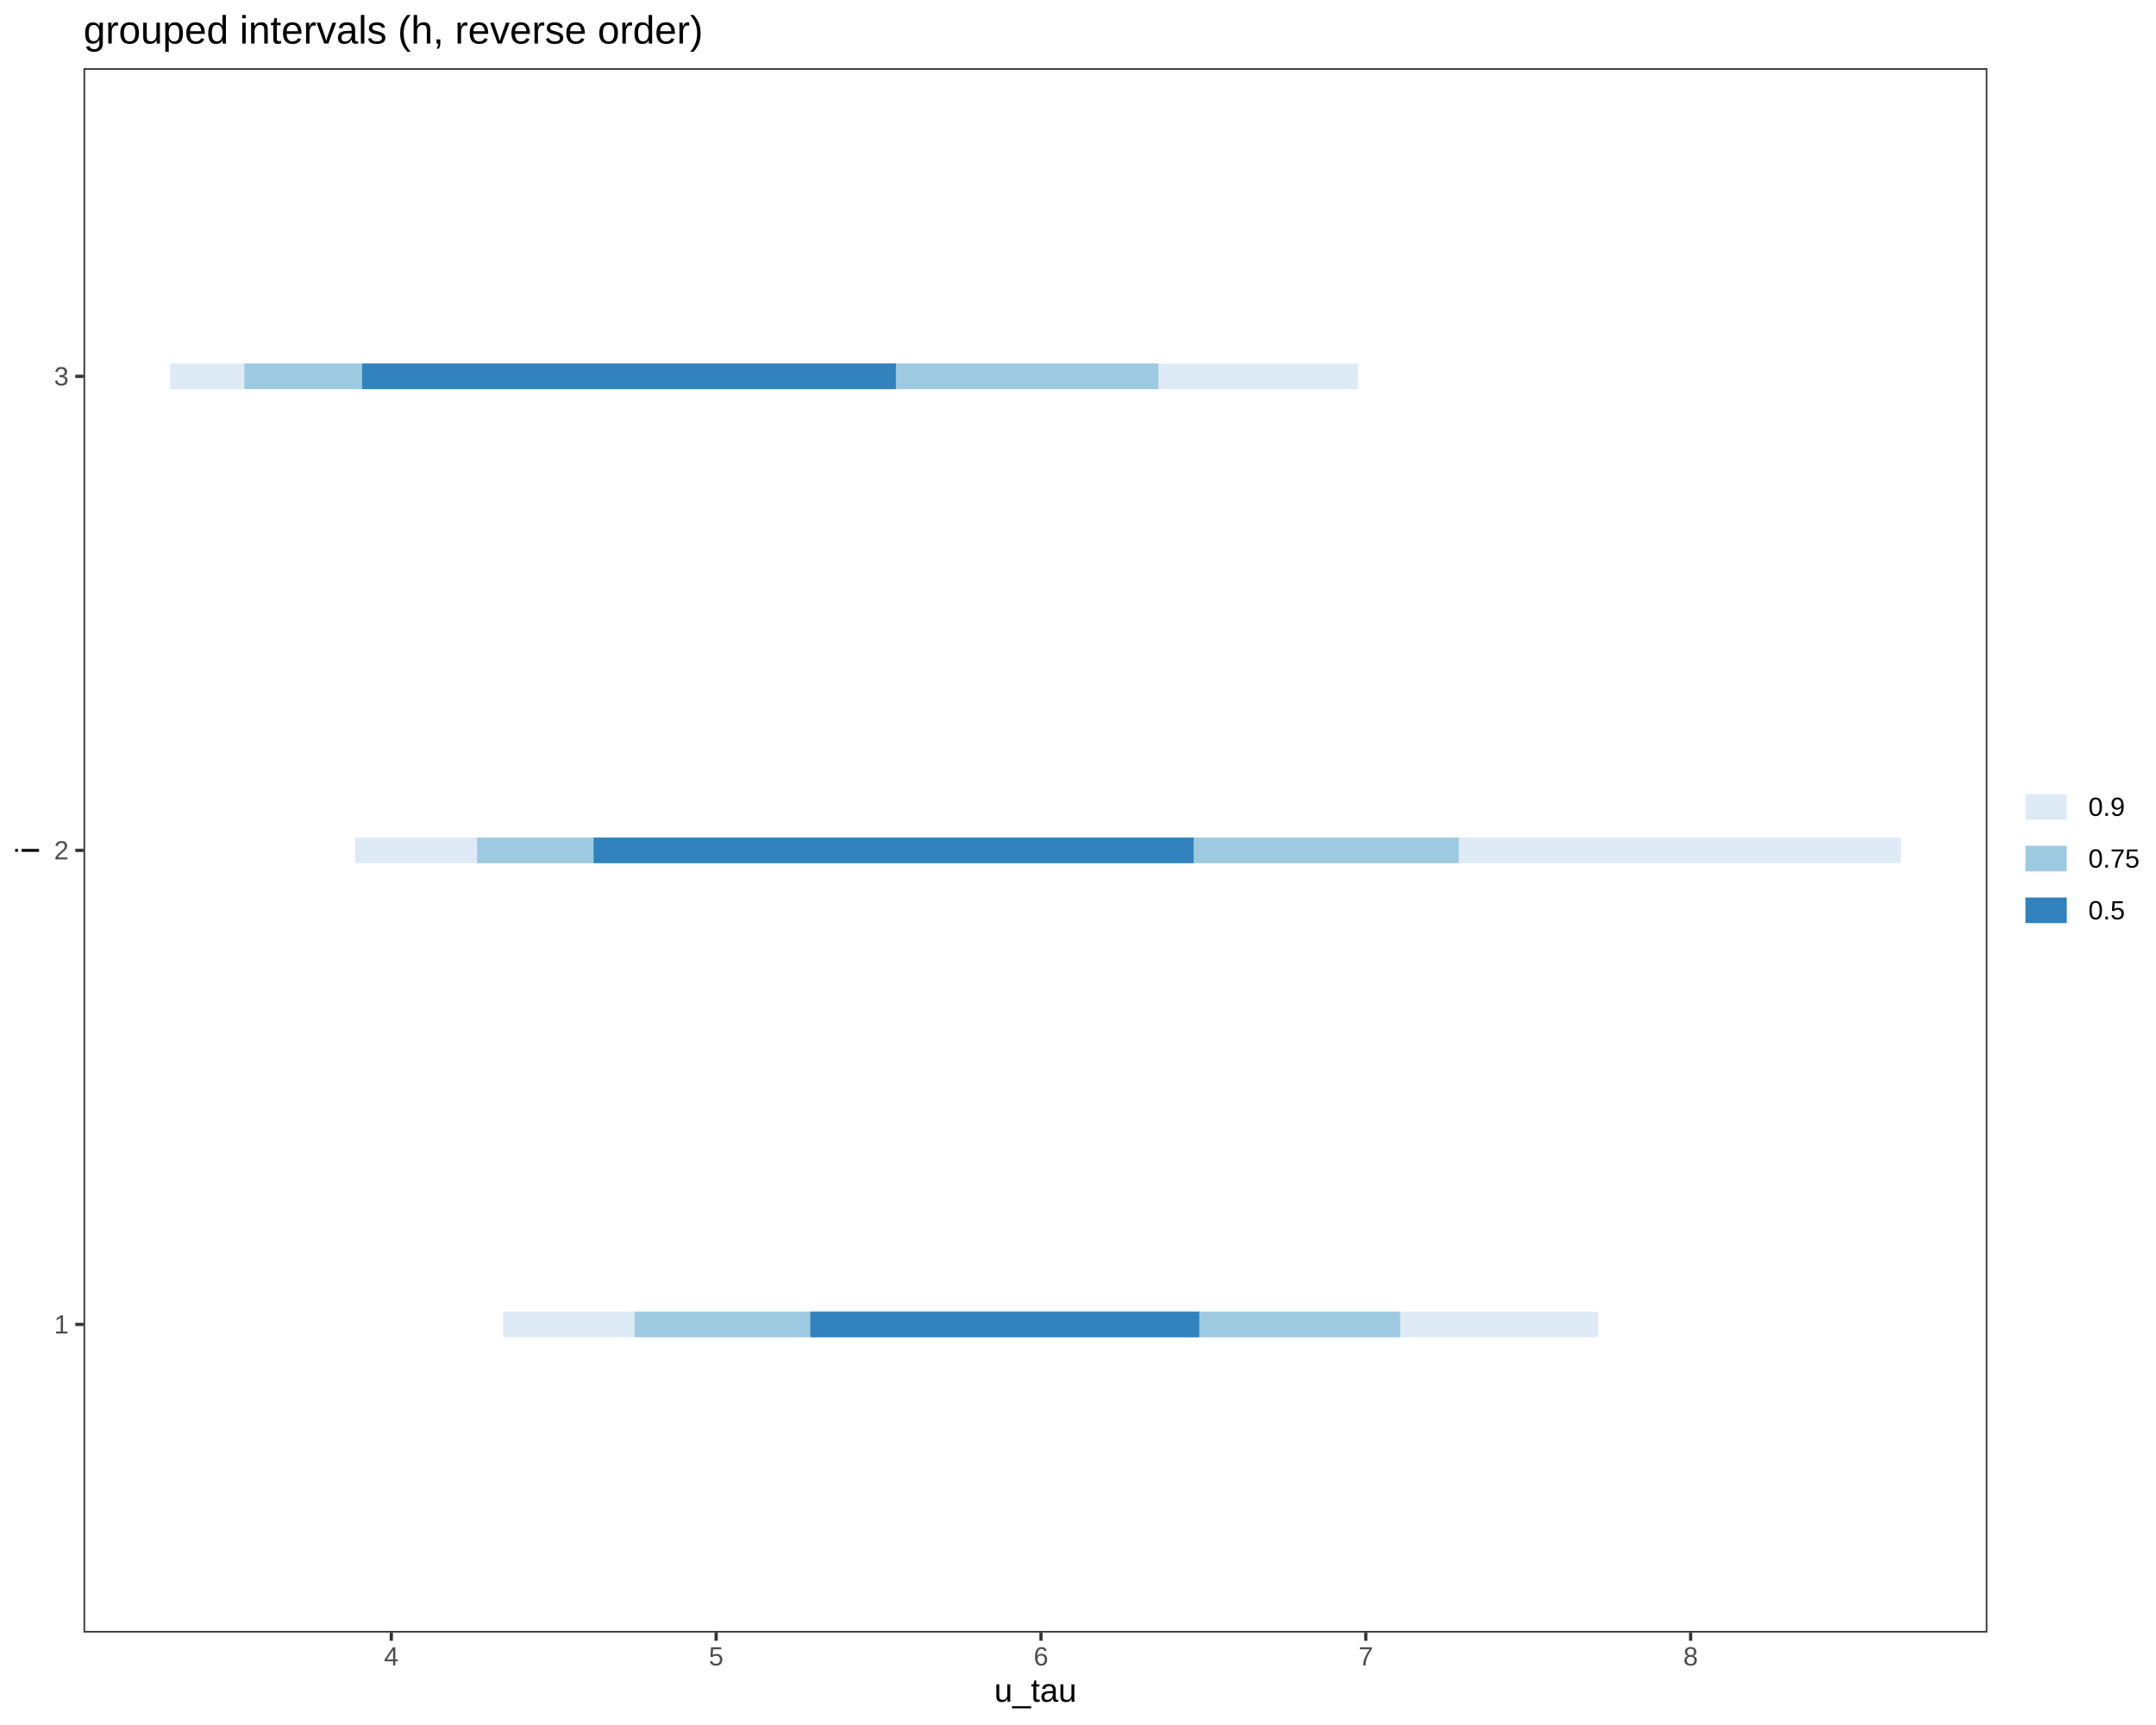
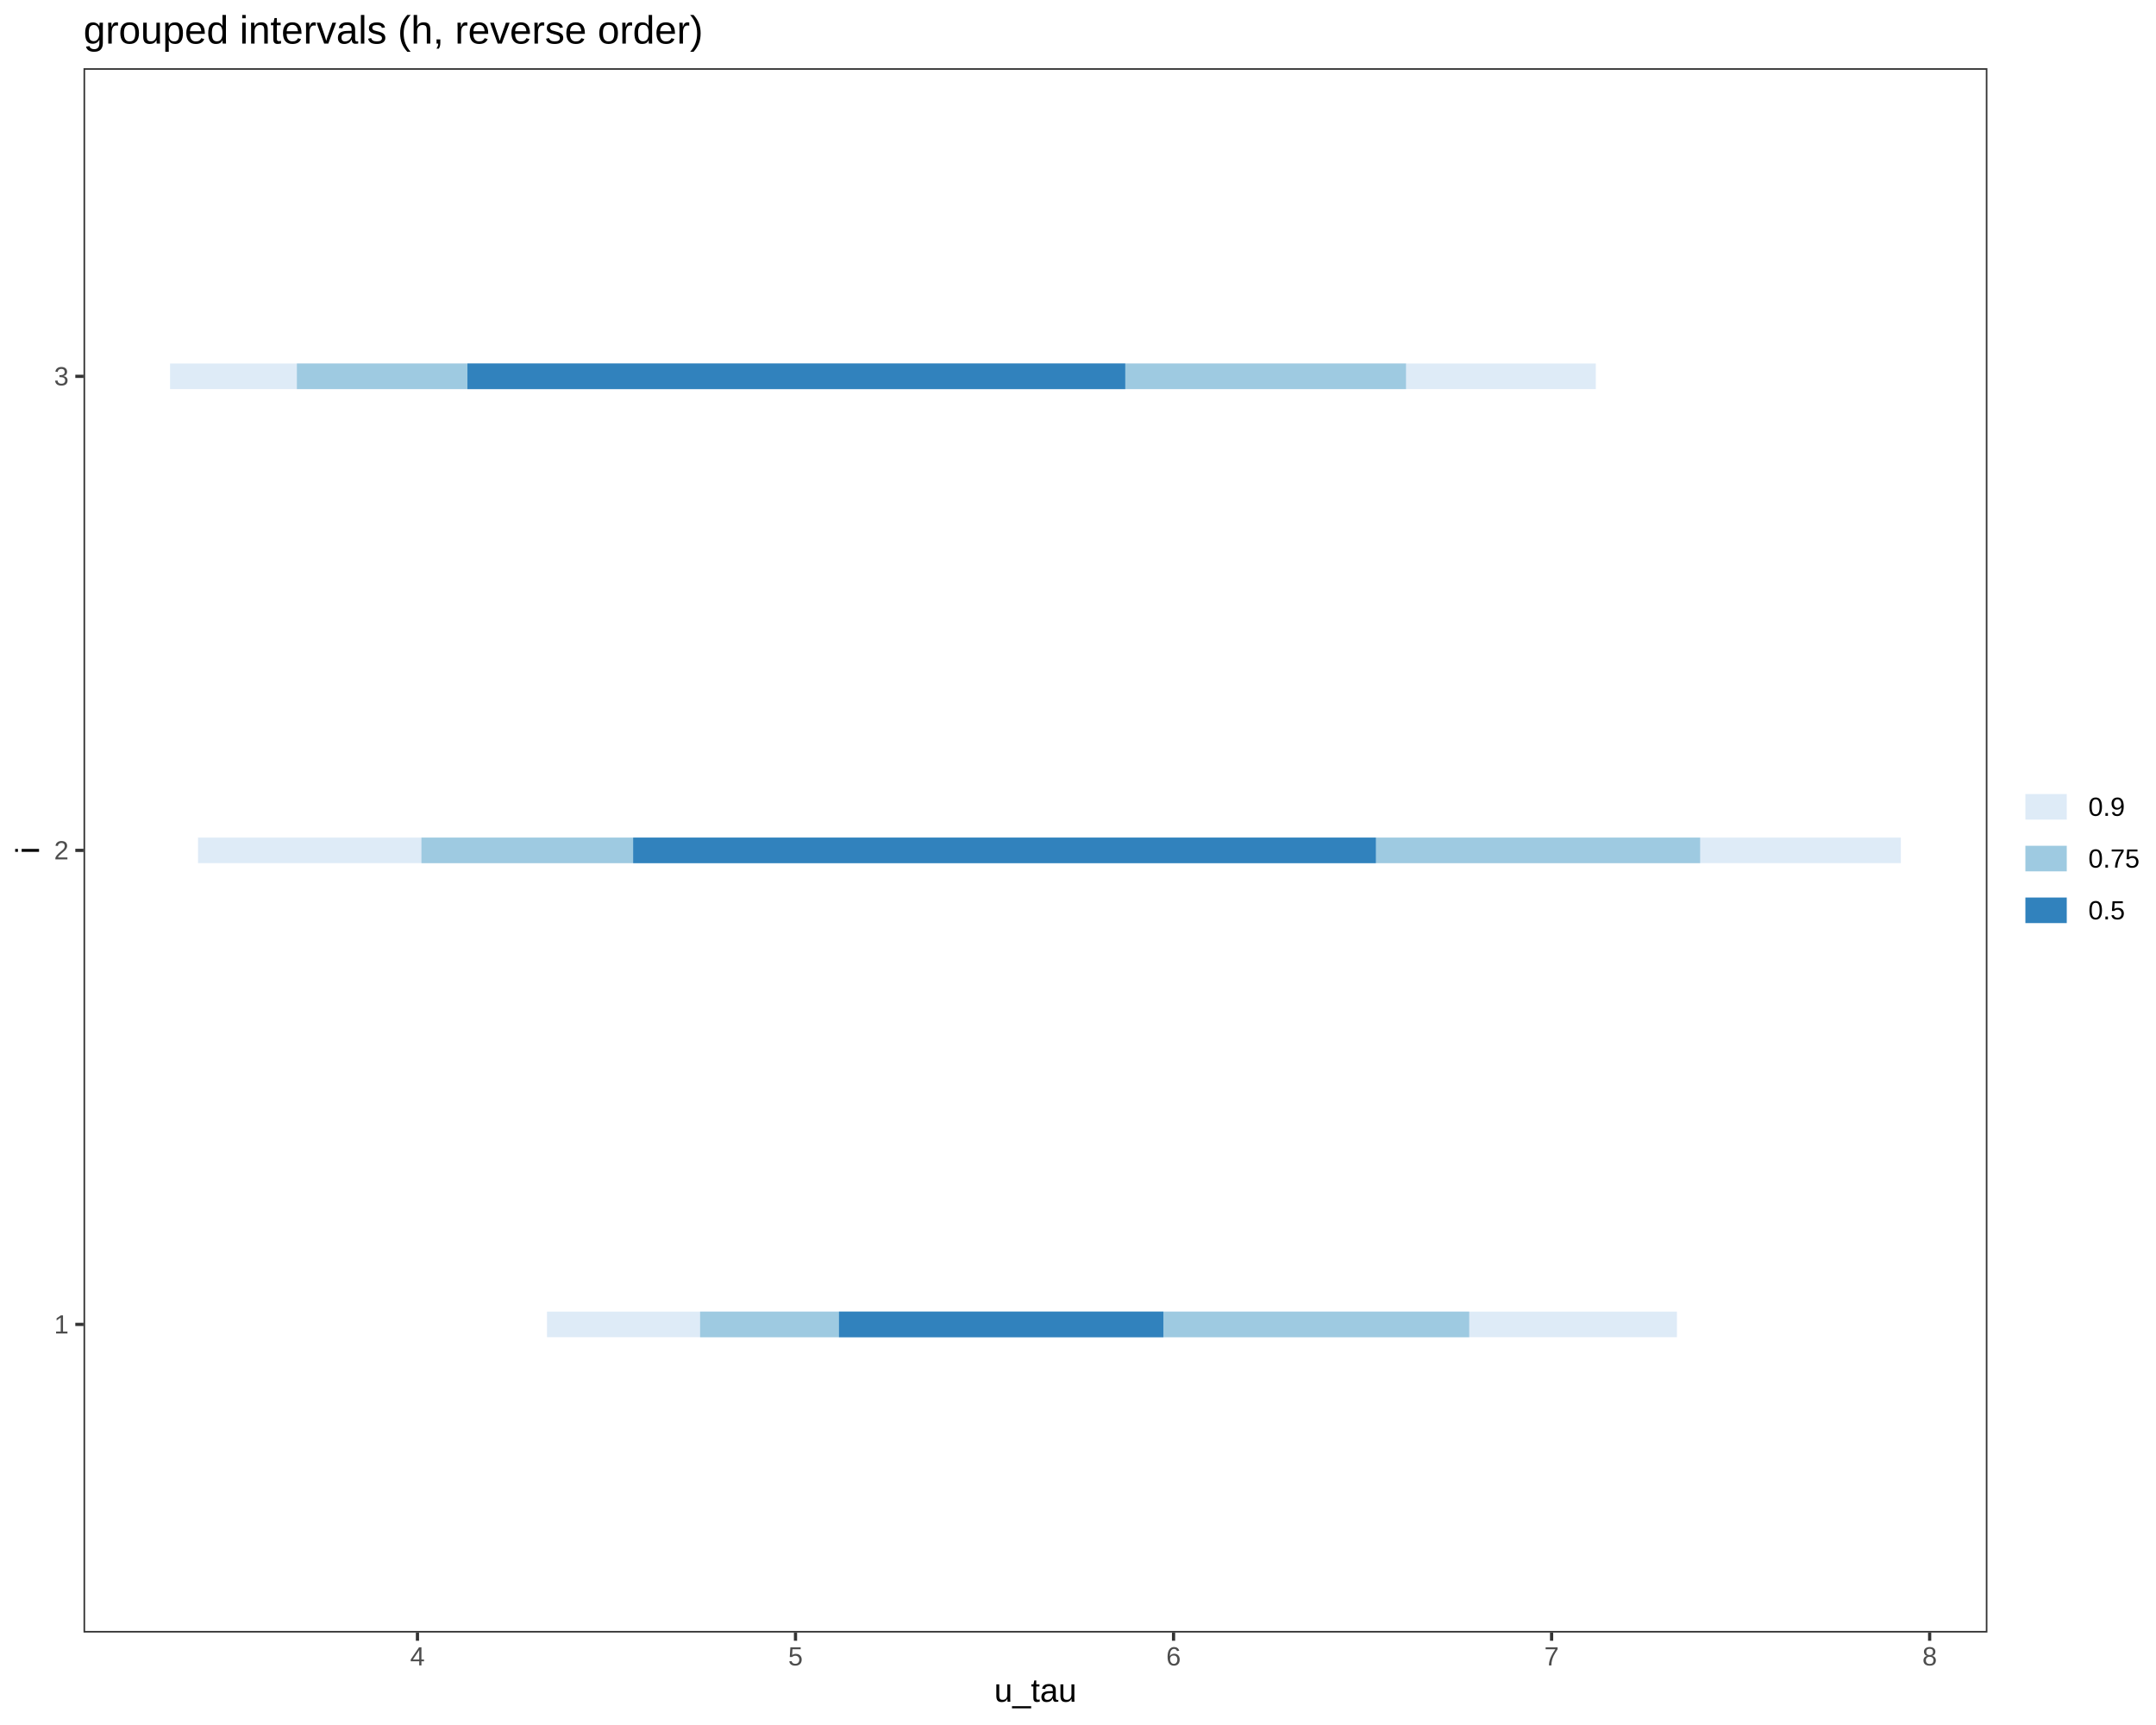
<svg xmlns="http://www.w3.org/2000/svg" viewBox="0 0 720.00 576.00">
  <defs>
    <style type="text/css">
    line, polyline, polygon, path, rect, circle {
      fill: none;
      stroke: #000000;
      stroke-linecap: round;
      stroke-linejoin: round;
      stroke-miterlimit: 10.00;
    }
  </style>
  </defs>
  <rect width="100%" height="100%" style="stroke: none; fill: #FFFFFF;" />
  <rect x="0.00" y="0.00" width="720.00" height="576.00" style="stroke-width: 1.07; stroke: #FFFFFF; fill: #FFFFFF;" />
  <defs>
    <clipPath id="cpMjcuODl8NjYzLjY5fDU0NS4xM3wyMi43Nw==">
      <rect x="27.89" y="22.77" width="635.81" height="522.36" />
    </clipPath>
  </defs>
  <rect x="27.89" y="22.77" width="635.81" height="522.36" style="stroke-width: 1.07; stroke: none; fill: #FFFFFF;" clip-path="url(#cpMjcuODl8NjYzLjY5fDU0NS4xM3wyMi43Nw==)" />
-   <line x1="118.50" y1="283.95" x2="634.79" y2="283.95" style="stroke-width: 8.54; stroke: #DEEBF7; stroke-linecap: butt;" clip-path="url(#cpMjcuODl8NjYzLjY5fDU0NS4xM3wyMi43Nw==)" />
-   <line x1="56.79" y1="125.66" x2="453.52" y2="125.66" style="stroke-width: 8.54; stroke: #DEEBF7; stroke-linecap: butt;" clip-path="url(#cpMjcuODl8NjYzLjY5fDU0NS4xM3wyMi43Nw==)" />
-   <line x1="167.94" y1="442.24" x2="533.76" y2="442.24" style="stroke-width: 8.54; stroke: #DEEBF7; stroke-linecap: butt;" clip-path="url(#cpMjcuODl8NjYzLjY5fDU0NS4xM3wyMi43Nw==)" />
-   <line x1="159.30" y1="283.95" x2="487.19" y2="283.95" style="stroke-width: 8.54; stroke: #9ECAE1; stroke-linecap: butt;" clip-path="url(#cpMjcuODl8NjYzLjY5fDU0NS4xM3wyMi43Nw==)" />
-   <line x1="81.61" y1="125.66" x2="386.83" y2="125.66" style="stroke-width: 8.54; stroke: #9ECAE1; stroke-linecap: butt;" clip-path="url(#cpMjcuODl8NjYzLjY5fDU0NS4xM3wyMi43Nw==)" />
-   <line x1="211.88" y1="442.24" x2="467.60" y2="442.24" style="stroke-width: 8.54; stroke: #9ECAE1; stroke-linecap: butt;" clip-path="url(#cpMjcuODl8NjYzLjY5fDU0NS4xM3wyMi43Nw==)" />
-   <line x1="198.23" y1="283.95" x2="398.62" y2="283.95" style="stroke-width: 8.54; stroke: #3182BD; stroke-linecap: butt;" clip-path="url(#cpMjcuODl8NjYzLjY5fDU0NS4xM3wyMi43Nw==)" />
-   <line x1="120.92" y1="125.66" x2="299.19" y2="125.66" style="stroke-width: 8.54; stroke: #3182BD; stroke-linecap: butt;" clip-path="url(#cpMjcuODl8NjYzLjY5fDU0NS4xM3wyMi43Nw==)" />
-   <line x1="270.63" y1="442.24" x2="400.49" y2="442.24" style="stroke-width: 8.54; stroke: #3182BD; stroke-linecap: butt;" clip-path="url(#cpMjcuODl8NjYzLjY5fDU0NS4xM3wyMi43Nw==)" />
+   <line x1="66.13" y1="283.95" x2="634.79" y2="283.95" style="stroke-width: 8.54; stroke: #DEEBF7; stroke-linecap: butt;" clip-path="url(#cpMjcuODl8NjYzLjY5fDU0NS4xM3wyMi43Nw==)" />
+   <line x1="56.79" y1="125.66" x2="532.92" y2="125.66" style="stroke-width: 8.54; stroke: #DEEBF7; stroke-linecap: butt;" clip-path="url(#cpMjcuODl8NjYzLjY5fDU0NS4xM3wyMi43Nw==)" />
+   <line x1="140.74" y1="283.95" x2="567.76" y2="283.95" style="stroke-width: 8.54; stroke: #9ECAE1; stroke-linecap: butt;" clip-path="url(#cpMjcuODl8NjYzLjY5fDU0NS4xM3wyMi43Nw==)" />
+   <line x1="182.67" y1="442.24" x2="560.01" y2="442.24" style="stroke-width: 8.54; stroke: #DEEBF7; stroke-linecap: butt;" clip-path="url(#cpMjcuODl8NjYzLjY5fDU0NS4xM3wyMi43Nw==)" />
+   <line x1="99.15" y1="125.66" x2="469.54" y2="125.66" style="stroke-width: 8.54; stroke: #9ECAE1; stroke-linecap: butt;" clip-path="url(#cpMjcuODl8NjYzLjY5fDU0NS4xM3wyMi43Nw==)" />
+   <line x1="233.80" y1="442.24" x2="490.65" y2="442.24" style="stroke-width: 8.54; stroke: #9ECAE1; stroke-linecap: butt;" clip-path="url(#cpMjcuODl8NjYzLjY5fDU0NS4xM3wyMi43Nw==)" />
+   <line x1="211.45" y1="283.95" x2="459.47" y2="283.95" style="stroke-width: 8.54; stroke: #3182BD; stroke-linecap: butt;" clip-path="url(#cpMjcuODl8NjYzLjY5fDU0NS4xM3wyMi43Nw==)" />
+   <line x1="156.10" y1="125.66" x2="375.78" y2="125.66" style="stroke-width: 8.54; stroke: #3182BD; stroke-linecap: butt;" clip-path="url(#cpMjcuODl8NjYzLjY5fDU0NS4xM3wyMi43Nw==)" />
+   <line x1="280.18" y1="442.24" x2="388.51" y2="442.24" style="stroke-width: 8.54; stroke: #3182BD; stroke-linecap: butt;" clip-path="url(#cpMjcuODl8NjYzLjY5fDU0NS4xM3wyMi43Nw==)" />
  <rect x="27.89" y="22.77" width="635.81" height="522.36" style="stroke-width: 1.07; stroke: #333333;" clip-path="url(#cpMjcuODl8NjYzLjY5fDU0NS4xM3wyMi43Nw==)" />
  <defs>
    <clipPath id="cpMC4wMHw3MjAuMDB8NTc2LjAwfDAuMDA=">
      <rect x="0.00" y="0.00" width="720.00" height="576.00" />
    </clipPath>
  </defs>
  <g clip-path="url(#cpMC4wMHw3MjAuMDB8NTc2LjAwfDAuMDA=)">
    <text x="18.06" y="445.27" style="font-size: 8.80px; fill: #4D4D4D; font-family: Liberation Sans;" textLength="4.89px" lengthAdjust="spacingAndGlyphs">1</text>
  </g>
  <g clip-path="url(#cpMC4wMHw3MjAuMDB8NTc2LjAwfDAuMDA=)">
    <text x="18.06" y="286.97" style="font-size: 8.80px; fill: #4D4D4D; font-family: Liberation Sans;" textLength="4.89px" lengthAdjust="spacingAndGlyphs">2</text>
  </g>
  <g clip-path="url(#cpMC4wMHw3MjAuMDB8NTc2LjAwfDAuMDA=)">
    <text x="18.06" y="128.68" style="font-size: 8.80px; fill: #4D4D4D; font-family: Liberation Sans;" textLength="4.89px" lengthAdjust="spacingAndGlyphs">3</text>
  </g>
  <polyline points="25.15,442.24 27.89,442.24 " style="stroke-width: 1.07; stroke: #333333; stroke-linecap: butt;" clip-path="url(#cpMC4wMHw3MjAuMDB8NTc2LjAwfDAuMDA=)" />
  <polyline points="25.15,283.95 27.89,283.95 " style="stroke-width: 1.07; stroke: #333333; stroke-linecap: butt;" clip-path="url(#cpMC4wMHw3MjAuMDB8NTc2LjAwfDAuMDA=)" />
  <polyline points="25.15,125.66 27.89,125.66 " style="stroke-width: 1.07; stroke: #333333; stroke-linecap: butt;" clip-path="url(#cpMC4wMHw3MjAuMDB8NTc2LjAwfDAuMDA=)" />
-   <polyline points="130.68,547.87 130.68,545.13 " style="stroke-width: 1.07; stroke: #333333; stroke-linecap: butt;" clip-path="url(#cpMC4wMHw3MjAuMDB8NTc2LjAwfDAuMDA=)" />
-   <polyline points="239.16,547.87 239.16,545.13 " style="stroke-width: 1.07; stroke: #333333; stroke-linecap: butt;" clip-path="url(#cpMC4wMHw3MjAuMDB8NTc2LjAwfDAuMDA=)" />
-   <polyline points="347.64,547.87 347.64,545.13 " style="stroke-width: 1.07; stroke: #333333; stroke-linecap: butt;" clip-path="url(#cpMC4wMHw3MjAuMDB8NTc2LjAwfDAuMDA=)" />
-   <polyline points="456.11,547.87 456.11,545.13 " style="stroke-width: 1.07; stroke: #333333; stroke-linecap: butt;" clip-path="url(#cpMC4wMHw3MjAuMDB8NTc2LjAwfDAuMDA=)" />
-   <polyline points="564.59,547.87 564.59,545.13 " style="stroke-width: 1.07; stroke: #333333; stroke-linecap: butt;" clip-path="url(#cpMC4wMHw3MjAuMDB8NTc2LjAwfDAuMDA=)" />
+   <polyline points="139.41,547.87 139.41,545.13 " style="stroke-width: 1.07; stroke: #333333; stroke-linecap: butt;" clip-path="url(#cpMC4wMHw3MjAuMDB8NTc2LjAwfDAuMDA=)" />
+   <polyline points="265.66,547.87 265.66,545.13 " style="stroke-width: 1.07; stroke: #333333; stroke-linecap: butt;" clip-path="url(#cpMC4wMHw3MjAuMDB8NTc2LjAwfDAuMDA=)" />
+   <polyline points="391.91,547.87 391.91,545.13 " style="stroke-width: 1.07; stroke: #333333; stroke-linecap: butt;" clip-path="url(#cpMC4wMHw3MjAuMDB8NTc2LjAwfDAuMDA=)" />
+   <polyline points="518.16,547.87 518.16,545.13 " style="stroke-width: 1.07; stroke: #333333; stroke-linecap: butt;" clip-path="url(#cpMC4wMHw3MjAuMDB8NTc2LjAwfDAuMDA=)" />
+   <polyline points="644.41,547.87 644.41,545.13 " style="stroke-width: 1.07; stroke: #333333; stroke-linecap: butt;" clip-path="url(#cpMC4wMHw3MjAuMDB8NTc2LjAwfDAuMDA=)" />
  <g clip-path="url(#cpMC4wMHw3MjAuMDB8NTc2LjAwfDAuMDA=)">
-     <text x="128.23" y="556.11" style="font-size: 8.80px; fill: #4D4D4D; font-family: Liberation Sans;" textLength="4.89px" lengthAdjust="spacingAndGlyphs">4</text>
+     <text x="136.96" y="556.11" style="font-size: 8.80px; fill: #4D4D4D; font-family: Liberation Sans;" textLength="4.89px" lengthAdjust="spacingAndGlyphs">4</text>
  </g>
  <g clip-path="url(#cpMC4wMHw3MjAuMDB8NTc2LjAwfDAuMDA=)">
-     <text x="236.71" y="556.11" style="font-size: 8.80px; fill: #4D4D4D; font-family: Liberation Sans;" textLength="4.89px" lengthAdjust="spacingAndGlyphs">5</text>
+     <text x="263.21" y="556.11" style="font-size: 8.80px; fill: #4D4D4D; font-family: Liberation Sans;" textLength="4.89px" lengthAdjust="spacingAndGlyphs">5</text>
  </g>
  <g clip-path="url(#cpMC4wMHw3MjAuMDB8NTc2LjAwfDAuMDA=)">
-     <text x="345.19" y="556.11" style="font-size: 8.80px; fill: #4D4D4D; font-family: Liberation Sans;" textLength="4.89px" lengthAdjust="spacingAndGlyphs">6</text>
+     <text x="389.46" y="556.11" style="font-size: 8.80px; fill: #4D4D4D; font-family: Liberation Sans;" textLength="4.89px" lengthAdjust="spacingAndGlyphs">6</text>
  </g>
  <g clip-path="url(#cpMC4wMHw3MjAuMDB8NTc2LjAwfDAuMDA=)">
-     <text x="453.67" y="556.11" style="font-size: 8.80px; fill: #4D4D4D; font-family: Liberation Sans;" textLength="4.89px" lengthAdjust="spacingAndGlyphs">7</text>
+     <text x="515.71" y="556.11" style="font-size: 8.80px; fill: #4D4D4D; font-family: Liberation Sans;" textLength="4.89px" lengthAdjust="spacingAndGlyphs">7</text>
  </g>
  <g clip-path="url(#cpMC4wMHw3MjAuMDB8NTc2LjAwfDAuMDA=)">
-     <text x="562.15" y="556.11" style="font-size: 8.80px; fill: #4D4D4D; font-family: Liberation Sans;" textLength="4.89px" lengthAdjust="spacingAndGlyphs">8</text>
+     <text x="641.97" y="556.11" style="font-size: 8.80px; fill: #4D4D4D; font-family: Liberation Sans;" textLength="4.89px" lengthAdjust="spacingAndGlyphs">8</text>
  </g>
  <g clip-path="url(#cpMC4wMHw3MjAuMDB8NTc2LjAwfDAuMDA=)">
    <text x="332.01" y="568.24" style="font-size: 11.00px; font-family: Liberation Sans;" textLength="27.56px" lengthAdjust="spacingAndGlyphs">u_tau</text>
  </g>
  <g clip-path="url(#cpMC4wMHw3MjAuMDB8NTc2LjAwfDAuMDA=)">
    <text transform="translate(13.04,285.17) rotate(-90)" style="font-size: 11.00px; font-family: Liberation Sans;" textLength="2.44px" lengthAdjust="spacingAndGlyphs">i</text>
  </g>
  <rect x="674.65" y="255.29" width="39.87" height="57.32" style="stroke-width: 1.07; stroke: none; fill: #FFFFFF;" clip-path="url(#cpMC4wMHw3MjAuMDB8NTc2LjAwfDAuMDA=)" />
  <rect x="674.65" y="260.77" width="17.28" height="17.28" style="stroke-width: 1.07; stroke: none; fill: #FFFFFF;" clip-path="url(#cpMC4wMHw3MjAuMDB8NTc2LjAwfDAuMDA=)" />
  <line x1="676.38" y1="269.41" x2="690.20" y2="269.41" style="stroke-width: 8.54; stroke: #DEEBF7; stroke-linecap: butt;" clip-path="url(#cpMC4wMHw3MjAuMDB8NTc2LjAwfDAuMDA=)" />
  <rect x="674.65" y="278.05" width="17.28" height="17.28" style="stroke-width: 1.07; stroke: none; fill: #FFFFFF;" clip-path="url(#cpMC4wMHw3MjAuMDB8NTc2LjAwfDAuMDA=)" />
  <line x1="676.38" y1="286.69" x2="690.20" y2="286.69" style="stroke-width: 8.54; stroke: #9ECAE1; stroke-linecap: butt;" clip-path="url(#cpMC4wMHw3MjAuMDB8NTc2LjAwfDAuMDA=)" />
  <rect x="674.65" y="295.33" width="17.28" height="17.28" style="stroke-width: 1.07; stroke: none; fill: #FFFFFF;" clip-path="url(#cpMC4wMHw3MjAuMDB8NTc2LjAwfDAuMDA=)" />
  <line x1="676.38" y1="303.97" x2="690.20" y2="303.97" style="stroke-width: 8.54; stroke: #3182BD; stroke-linecap: butt;" clip-path="url(#cpMC4wMHw3MjAuMDB8NTc2LjAwfDAuMDA=)" />
  <g clip-path="url(#cpMC4wMHw3MjAuMDB8NTc2LjAwfDAuMDA=)">
    <text x="697.41" y="272.43" style="font-size: 8.80px; font-family: Liberation Sans;" textLength="12.22px" lengthAdjust="spacingAndGlyphs">0.9</text>
  </g>
  <g clip-path="url(#cpMC4wMHw3MjAuMDB8NTc2LjAwfDAuMDA=)">
    <text x="697.41" y="289.71" style="font-size: 8.80px; font-family: Liberation Sans;" textLength="17.11px" lengthAdjust="spacingAndGlyphs">0.75</text>
  </g>
  <g clip-path="url(#cpMC4wMHw3MjAuMDB8NTc2LjAwfDAuMDA=)">
    <text x="697.41" y="306.99" style="font-size: 8.80px; font-family: Liberation Sans;" textLength="12.22px" lengthAdjust="spacingAndGlyphs">0.5</text>
  </g>
  <g clip-path="url(#cpMC4wMHw3MjAuMDB8NTc2LjAwfDAuMDA=)">
    <text x="27.89" y="14.56" style="font-size: 13.20px; font-family: Liberation Sans;" textLength="206.56px" lengthAdjust="spacingAndGlyphs">grouped intervals (h, reverse order)</text>
  </g>
</svg>
